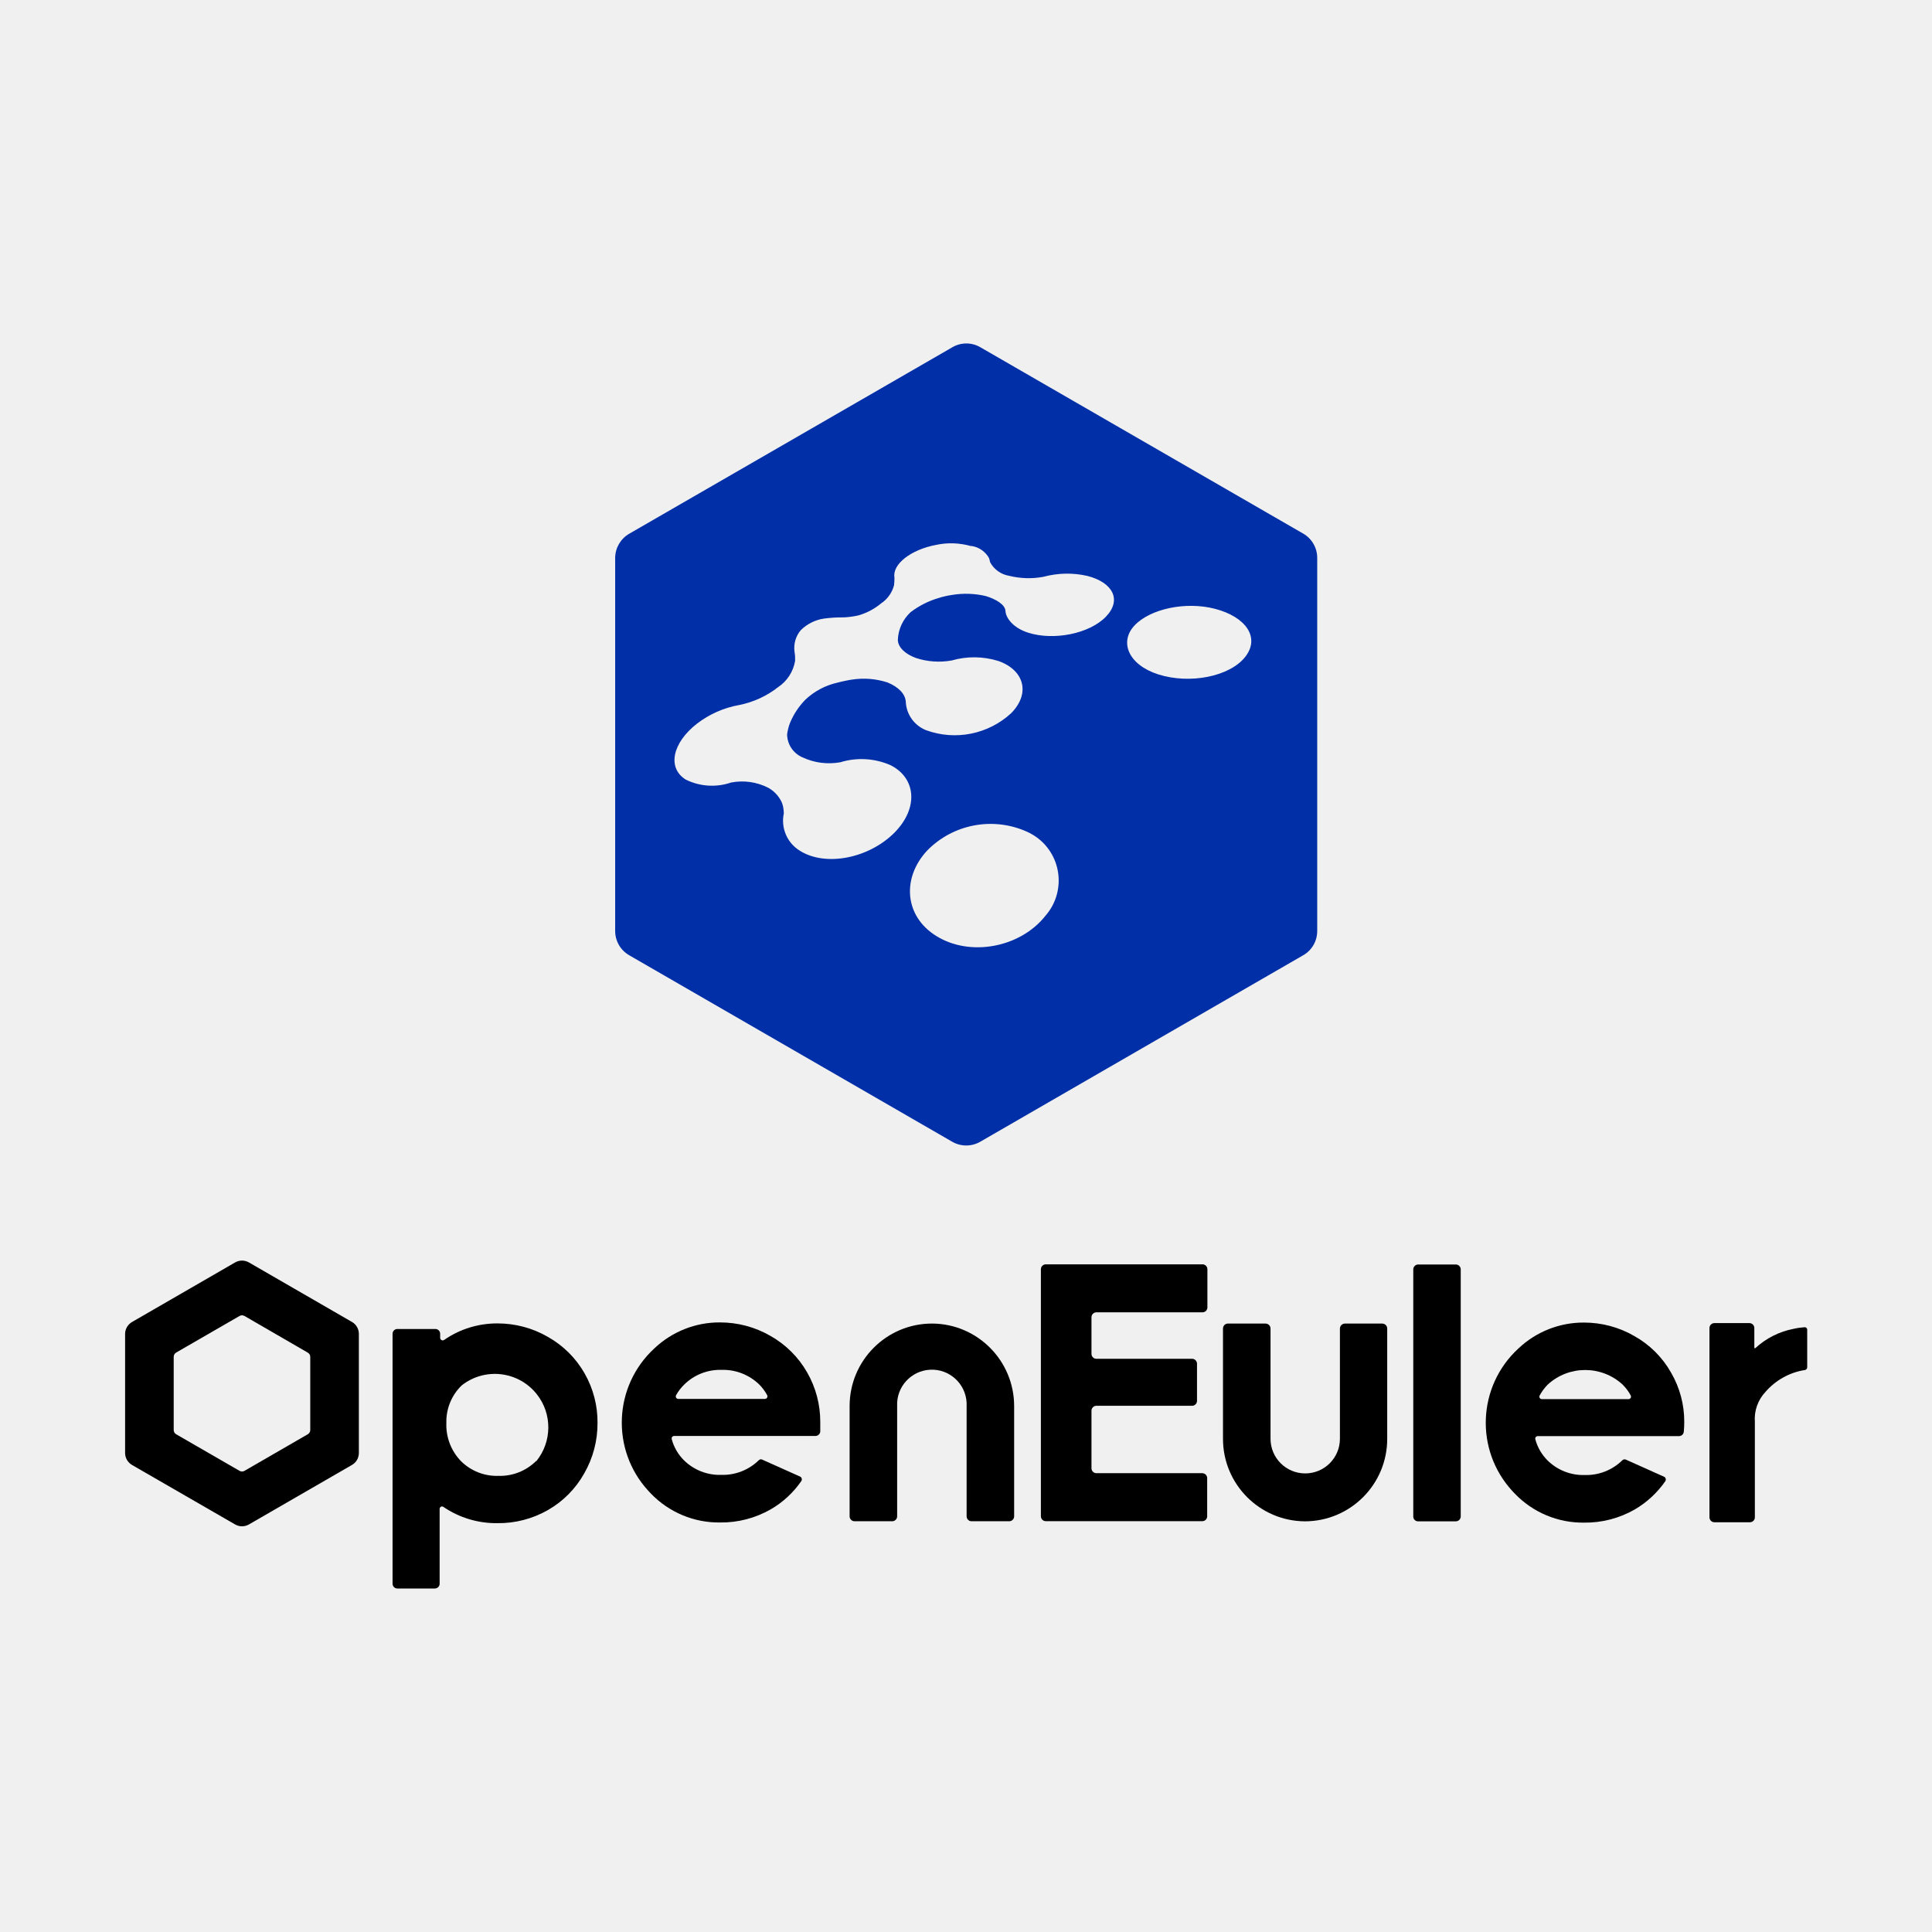
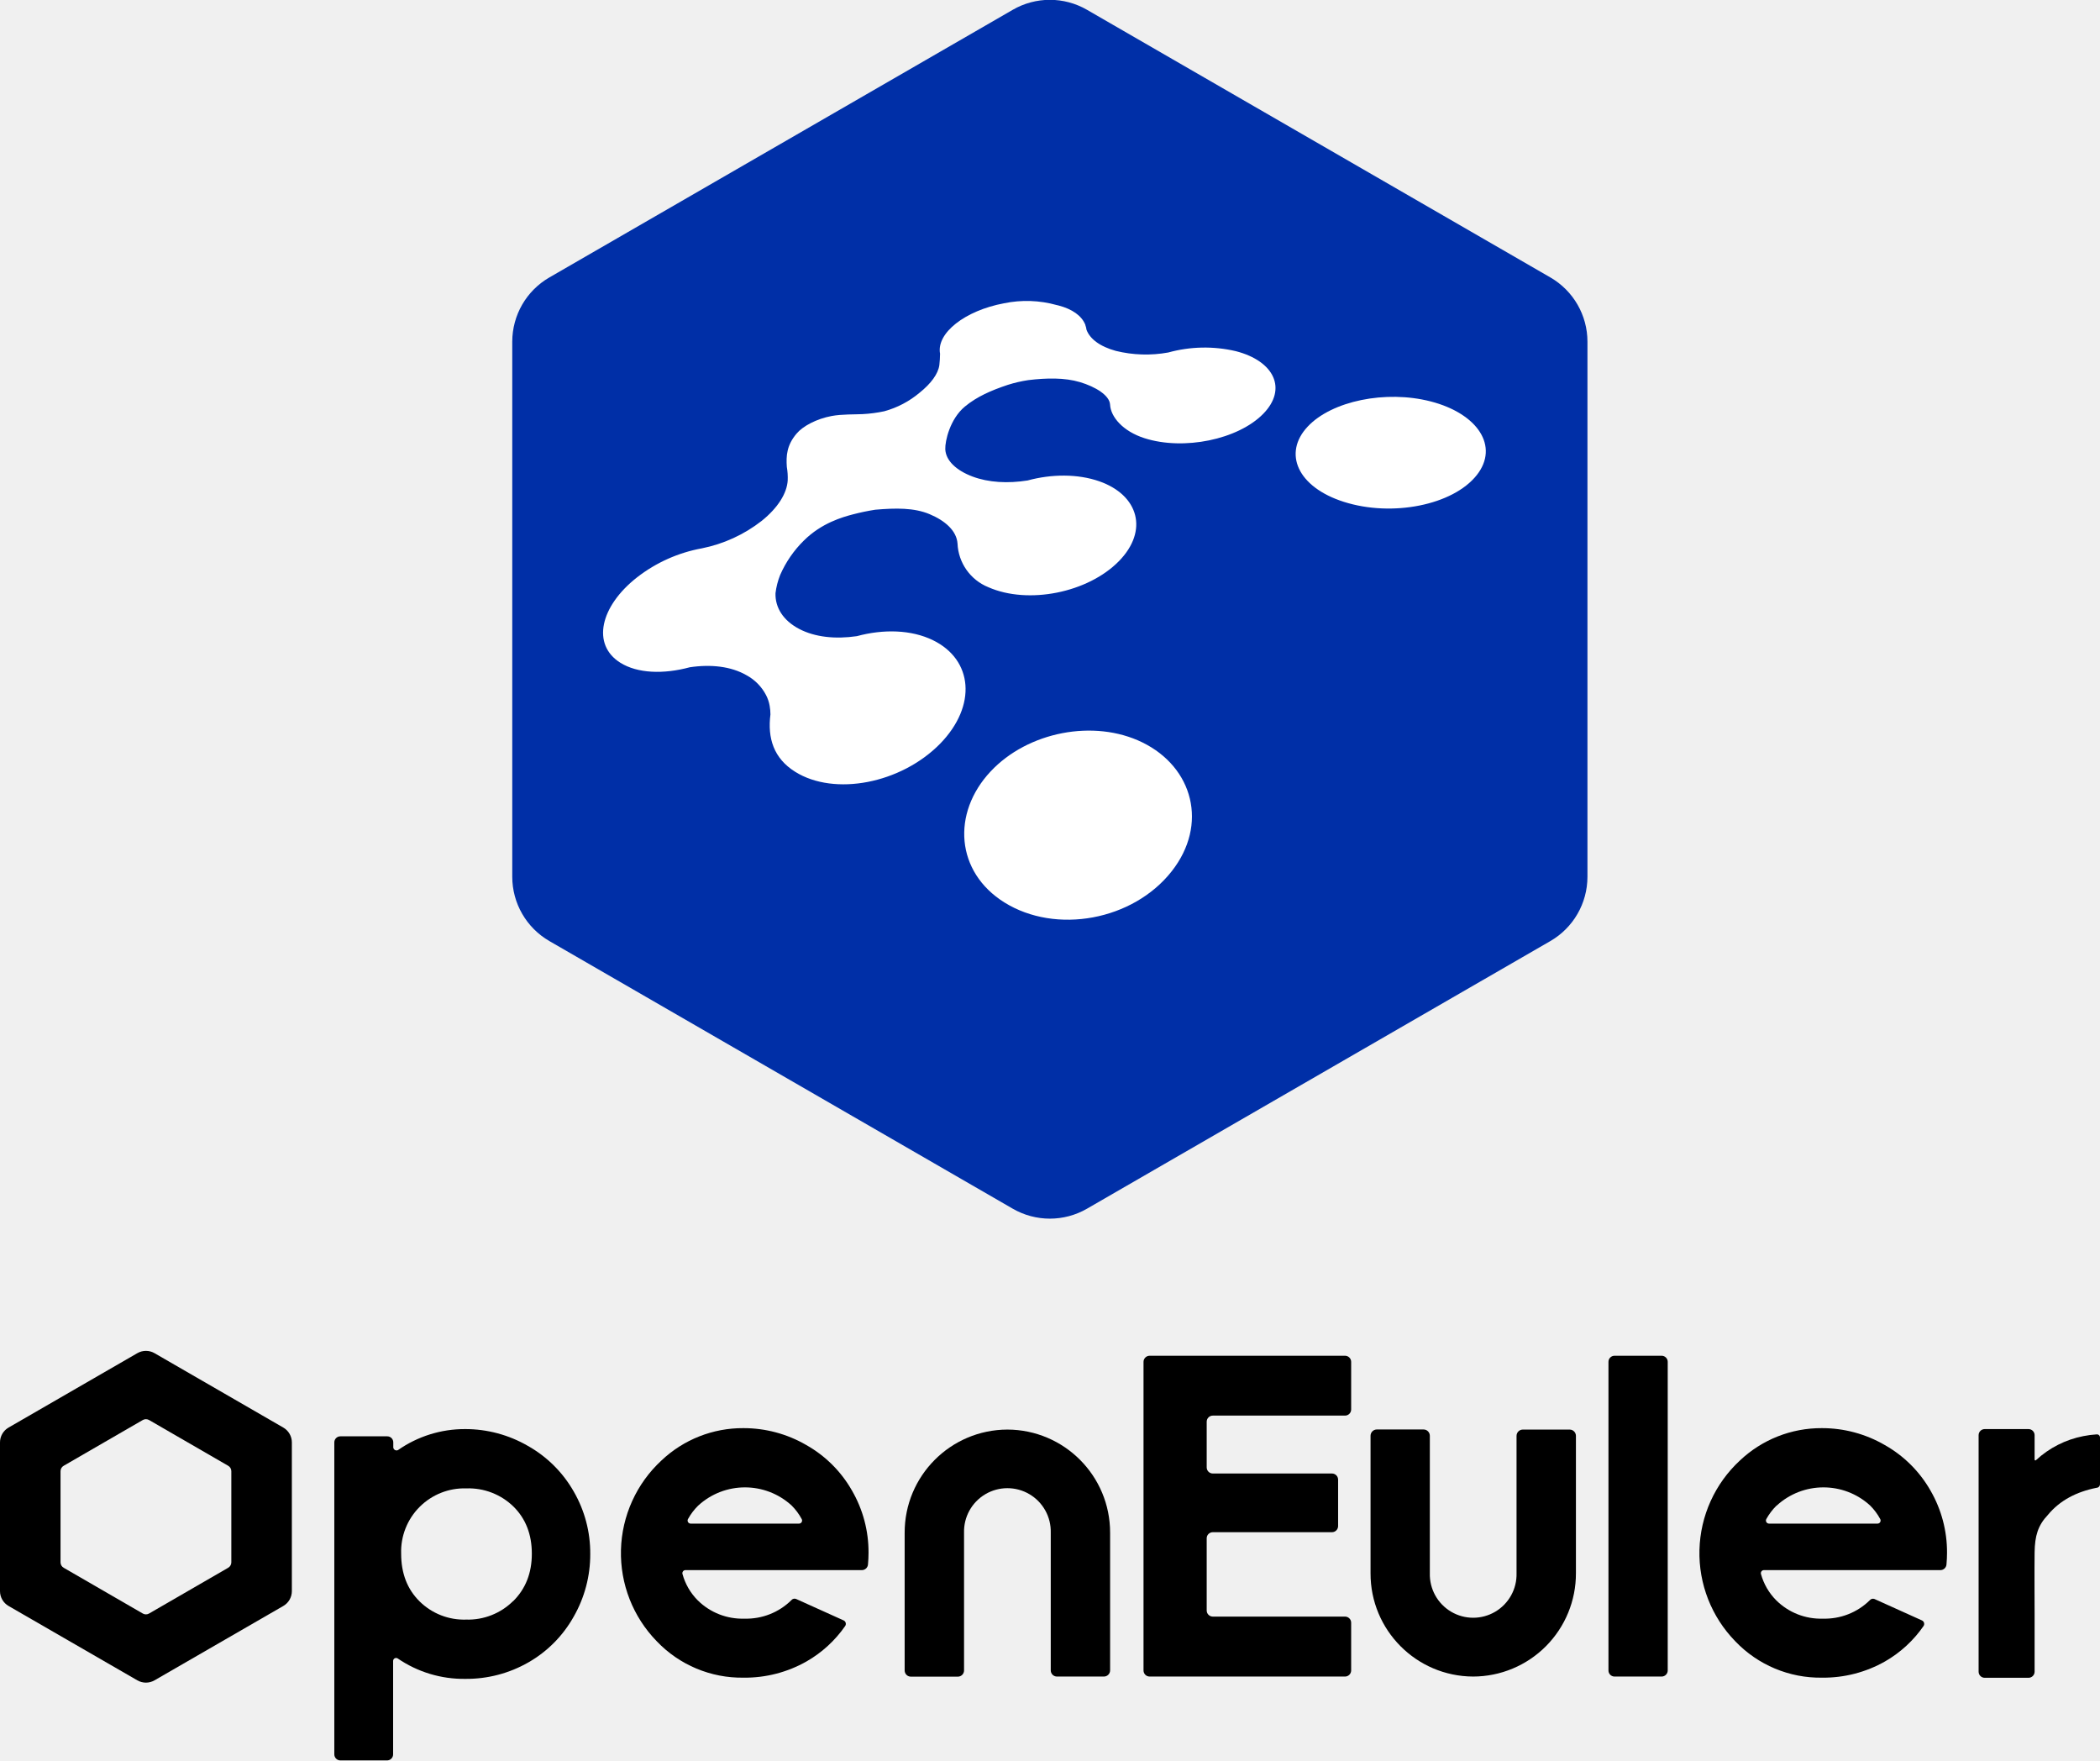
- <svg xmlns="http://www.w3.org/2000/svg" id="_图层_1" data-name="图层 1" viewBox="0 0 252.82 252.82">
+ <svg xmlns="http://www.w3.org/2000/svg" viewBox="0 0 643.54 539.36">
  <defs>
-     <style>
-       .cls-1 {
-         fill: #002fa7;
-       }
-     </style>
+     <style>.cls-1{fill:#002fa7;}.cls-2{fill:#fff;}</style>
  </defs>
-   <path class="cls-1" d="m170.54,69.83l-42.27-24.4c-1.13-.65-2.53-.65-3.66.02l-42.28,24.4c-1.12.65-1.82,1.85-1.83,3.15v48.82c0,1.31.69,2.52,1.83,3.18l42.28,24.41c1.13.65,2.53.65,3.66,0l42.27-24.41c1.14-.65,1.83-1.86,1.83-3.17v-48.83c0-1.31-.7-2.52-1.83-3.17Zm-33.72,49.99c-3.3,4.2-9.89,5.42-14.3,2.66-4.19-2.59-4.52-7.61-1.19-11.18,3.39-3.46,8.57-4.45,13-2.49.65.28,1.26.67,1.8,1.13,2.92,2.54,3.23,6.96.69,9.88Zm7.89-39.11c-2.14,2.21-6.79,3.15-10.14,2.09-1.92-.6-2.94-1.87-3-2.87-.04-.8-1.24-1.53-2.57-1.93-1.45-.34-2.94-.39-4.41-.15-.59.09-1.18.22-1.75.4-1.33.39-2.58,1.02-3.68,1.86-1.02.95-1.62,2.25-1.67,3.64.05.98.95,1.82,2.33,2.34,1.52.51,3.14.62,4.71.34,2.01-.58,4.14-.55,6.13.07,3.36,1.19,4.22,4.22,1.67,6.82-3,2.77-7.31,3.64-11.15,2.23-1.54-.61-2.58-2.07-2.65-3.73-.08-1.09-1.05-1.96-2.38-2.51-1.5-.49-3.09-.62-4.65-.38-.23.02-1.27.23-1.91.4-1.57.35-3.02,1.12-4.19,2.22-.85.87-1.53,1.88-2,3-.2.5-.33,1.02-.4,1.55.02,1.31.8,2.48,2,3,1.55.73,3.28.95,4.96.65,2.14-.66,4.45-.53,6.51.35,3.39,1.65,3.79,5.59.6,8.84-3.38,3.4-9.02,4.5-12.38,2.4-1.68-1.02-2.53-2.98-2.12-4.9,0-.25-.03-.5-.07-.74-.05-.32-.15-.62-.3-.91-.38-.72-.97-1.32-1.68-1.71-1.5-.76-3.2-1-4.85-.68-1.95.67-4.08.53-5.93-.38-2.48-1.55-1.73-4.83,1.45-7.31,1.62-1.25,3.52-2.09,5.53-2.45,1.86-.37,3.61-1.17,5.1-2.34,1.19-.79,2-2.05,2.23-3.46.01-.39-.01-.78-.08-1.17-.14-1.02.16-2.06.83-2.84.82-.8,1.87-1.33,3-1.5.88-.12,1.76-.17,2.64-.16.63-.03,1.25-.12,1.86-.25,1.1-.31,2.12-.85,3-1.58.83-.55,1.43-1.39,1.69-2.36.04-.33.06-.67.06-1-.32-1.75,2.13-3.68,5.47-4.3,1.49-.32,3.04-.26,4.51.15h.12c.98.15,1.83.75,2.3,1.63v.06c.05.13.09.26.1.4.5.96,1.43,1.63,2.5,1.81,1.47.36,3,.41,4.49.13,1.89-.51,3.87-.55,5.77-.11,3.3.85,4.54,3.13,2.4,5.34Zm18.23,5.26c-2.02,2.56-7.23,3.6-11.37,2.28-3.94-1.26-5.14-4.28-3.08-6.43,2.06-2.15,6.67-3.15,10.51-2.15,4,1.04,5.96,3.74,3.94,6.3Z" />
-   <g>
-     <path d="m190.51,165.47h-4.93c-.35,0-.64.29-.64.64v32.34s0,0,0,.01c0,.35.29.63.64.62h4.93c.35,0,.63-.28.64-.63v-32.34c0-.35-.29-.64-.64-.64Z" />
-     <path d="m157.36,165.45h-20.51c-.35,0-.64.29-.64.64v32.33c0,.35.29.64.64.64h20.48c.35,0,.63-.27.64-.62,0,0,0-.01,0-.02v-5c0-.35-.29-.64-.64-.64h-13.86c-.35,0-.64-.29-.64-.64v-7.54c0-.35.29-.64.64-.64h12.53c.35,0,.64-.29.64-.64v-4.87c0-.35-.29-.64-.64-.64h-12.53c-.35,0-.64-.29-.64-.64v-4.8c0-.35.29-.64.64-.64h13.86c.35.02.65-.26.67-.61,0-.01,0-.02,0-.03v-5c0-.35-.29-.64-.64-.64Z" />
-     <path d="m236.49,178.91v-4.91c0-.18-.14-.32-.32-.32,0,0-.01,0-.02,0-.48.03-.97.1-1.44.21-1.87.36-3.6,1.23-5,2.52-.03.03-.08.04-.11,0-.02-.02-.03-.04-.03-.07v-2.56c0-.35-.29-.64-.64-.64h-4.59c-.35,0-.64.29-.64.64v24.78c0,.35.29.64.64.64h4.66c.35,0,.64-.29.64-.64v-12.5c-.11-1.45.4-2.87,1.4-3.93,1.31-1.51,3.11-2.52,5.08-2.84.2,0,.37-.17.37-.37,0,0,0-.01,0-.02Z" />
-     <path d="m71.69,174.94c-2-1.16-4.27-1.76-6.58-1.76-2.5-.01-4.95.74-7,2.17-.15.1-.36.06-.46-.1-.03-.05-.05-.11-.05-.17v-.54c0-.35-.28-.63-.63-.63h-4.97c-.35,0-.63.28-.63.63v32.7c0,.35.28.63.63.63h4.9c.35,0,.63-.28.63-.63v-9.79c0-.17.13-.31.3-.32.07,0,.13.02.19.06,2.08,1.42,4.55,2.16,7.07,2.13,2.32.03,4.61-.57,6.62-1.72,1.99-1.14,3.62-2.79,4.74-4.79,1.15-2,1.75-4.27,1.74-6.58.03-2.28-.56-4.53-1.69-6.51-1.14-2-2.8-3.65-4.81-4.78Zm-1.5,16.26h-.05c-1.31,1.29-3.09,1.99-4.92,1.93-1.82.06-3.58-.63-4.88-1.91-1.3-1.33-2-3.14-1.93-5-.05-1.85.67-3.63,2-4.92,3.03-2.4,7.43-1.89,9.83,1.14,2.04,2.57,2.01,6.21-.05,8.76Z" />
-     <path d="m100.81,174.81c-2-1.16-4.28-1.76-6.59-1.76-3.18-.02-6.25,1.19-8.57,3.38-5.38,4.93-5.74,13.29-.81,18.66.1.11.21.23.32.34,2.37,2.47,5.66,3.85,9.08,3.8,2.32.03,4.61-.57,6.62-1.72,1.59-.92,2.96-2.19,4-3.7.12-.18.08-.43-.11-.56-.02-.01-.04-.02-.06-.03l-5-2.24c-.14-.04-.29,0-.39.1-1.31,1.28-3.09,1.98-4.92,1.92-1.82.06-3.58-.63-4.88-1.91-.77-.77-1.32-1.72-1.6-2.77-.05-.17.05-.35.22-.4.03,0,.05-.01.08-.01h18.5c.33,0,.61-.25.64-.58v-1.23c.01-2.28-.58-4.53-1.72-6.51-1.14-2-2.8-3.65-4.81-4.78Zm-.57,8.22s-.09.03-.13.03h-11.36c-.18,0-.32-.14-.32-.32,0-.06.01-.11.04-.16.28-.51.64-.98,1.06-1.39,1.29-1.28,3.06-1.98,4.88-1.93,1.83-.06,3.61.63,4.93,1.9.42.42.78.91,1.06,1.43.08.17,0,.36-.16.44Z" />
-     <path d="m122,173.2c-5.96-.02-10.8,4.8-10.82,10.76,0,.01,0,.03,0,.04v14.42c0,.36.29.65.65.65h4.92c.36,0,.65-.29.65-.65v-14.42c-.12-2.51,1.82-4.64,4.33-4.76,2.51-.12,4.64,1.82,4.76,4.33,0,.14,0,.28,0,.43v14.42c0,.36.29.65.65.65h4.92c.36,0,.65-.29.65-.65v-14.42c0-5.93-4.78-10.76-10.71-10.8Z" />
-     <path d="m180.87,173.2h-4.87c-.36,0-.65.29-.66.65v14.42c0,2.51-2.03,4.54-4.54,4.54s-4.54-2.03-4.54-4.54v-14.42c0-.36-.3-.65-.66-.65h-4.91c-.36,0-.65.29-.65.65v14.42c-.01,5.94,4.78,10.77,10.72,10.81,5.96-.01,10.78-4.85,10.77-10.81v-14.42c0-.36-.3-.65-.66-.65Z" />
-     <path d="m46.06,172.99l-13.49-7.79c-.56-.32-1.24-.32-1.8,0l-13.5,7.8c-.55.32-.9.92-.9,1.56v15.58c0,.64.35,1.24.9,1.56l13.5,7.79c.56.32,1.24.32,1.8,0l13.49-7.79c.56-.32.9-.92.9-1.56v-15.59c0-.64-.34-1.24-.9-1.56Zm-5.46,14.14c0,.23-.13.45-.33.56l-8.27,4.78c-.2.12-.46.12-.66,0l-8.28-4.78c-.21-.11-.33-.33-.33-.57v-9.56c0-.24.12-.45.33-.57l8.28-4.78c.2-.12.46-.12.66,0l8.27,4.79c.21.12.33.33.33.57v9.56Z" />
-     <path d="m213.86,174.83c-2-1.16-4.27-1.76-6.58-1.76-3.18-.02-6.25,1.19-8.57,3.38-5.38,4.93-5.74,13.29-.81,18.66.1.11.21.23.32.34,2.37,2.47,5.66,3.85,9.08,3.8,2.32.03,4.61-.57,6.62-1.72,1.59-.93,2.95-2.19,4-3.7.12-.18.08-.43-.11-.56-.02-.01-.04-.02-.06-.03l-5-2.24c-.15-.06-.32-.03-.44.08-1.31,1.29-3.08,1.99-4.92,1.94-1.82.06-3.58-.63-4.88-1.91-.77-.77-1.32-1.72-1.6-2.77-.05-.17.05-.35.22-.4.03,0,.05-.01.08-.01h18.5c.33,0,.6-.25.63-.58.04-.41.06-.82.06-1.23.02-2.29-.58-4.53-1.73-6.51-1.13-2-2.8-3.66-4.81-4.78Zm-.59,8.22s-.1.04-.15.04h-11.36c-.18,0-.32-.14-.32-.32,0-.06.01-.11.04-.16.28-.52.64-1,1.05-1.42,2.77-2.55,7.04-2.55,9.81,0,.42.42.78.9,1.06,1.43.08.16.02.35-.13.43Z" />
+   <g id="图层_2" data-name="图层 2">
+     <g id="图层_1-2" data-name="图层 1">
+       <path class="cls-1" d="M475.1,85l-142-82a22.7,22.7,0,0,0-22.74,0l-142,82a22.74,22.74,0,0,0-11.38,19.7V268.63a22.77,22.77,0,0,0,11.38,19.7l142,82a22.75,22.75,0,0,0,22.74,0l142-82a22.76,22.76,0,0,0,11.37-19.7V104.71A22.73,22.73,0,0,0,475.1,85Z" />
+       <path class="cls-2" d="M359.07,266.94c-11.83,15.07-35.46,19.42-51.28,9.55-14.9-9.31-16.22-27.3-4.24-40.11,11.42-12.21,31.72-16.14,46.5-8.93C365.67,235.08,370.3,252.65,359.07,266.94Z" />
+       <path class="cls-2" d="M387.11,126.79c-7.75,7.9-24.37,11.3-36.37,7.47-6.68-2.13-10.37-6.57-10.56-10.28-.15-2.86-4.47-5.48-9.21-6.9s-10.3-1.29-15.84-.62a40.75,40.75,0,0,0-6.27,1.45c-5.09,1.69-9.5,3.61-13.18,6.66-4.57,3.8-6.09,10.55-6,13.06.15,3.51,3.39,6.51,8.33,8.37s10.88,2.16,16.89,1.21c7.35-2,15.38-2.06,22,.26,12.07,4.25,15.12,15.13,6,24.45-9.52,9.71-27.82,13.35-40,8a15.13,15.13,0,0,1-9.47-13.39c-.28-3.91-3.79-7-8.56-9s-10.4-1.9-16.66-1.36a69.6,69.6,0,0,0-6.85,1.43c-3.14.82-9.59,2.63-15,8a33.73,33.73,0,0,0-7.29,10.58,22.2,22.2,0,0,0-1.42,5.56c-.14,4.4,2.36,8.38,7.23,10.94s11.14,3.19,17.7,2.23c8.15-2.21,16.72-2,23.34,1.25,12.17,5.94,13.59,20,2.16,31.72-12,12.2-32.34,16.12-44.39,8.59-6.61-4.12-8.52-10.33-7.59-17.58,0,0,0,0,0,0a15.67,15.67,0,0,0-.24-2.64,11.26,11.26,0,0,0-1.1-3.27,14.53,14.53,0,0,0-6-6.1c-4.7-2.72-10.9-3.41-17.38-2.44-8.11,2.19-16.05,1.88-21.27-1.38-8.88-5.55-6.23-17.32,5.18-26.22A45.69,45.69,0,0,1,215.1,168l0,0a43.71,43.71,0,0,0,18.29-8.39c5.1-4.09,7.76-8.54,8-12.39l0,0a19.61,19.61,0,0,0-.27-4.18c-.23-3.33-.06-6.62,3-10.2,1.93-2.3,6.13-4.52,10.72-5.38,3.14-.59,7.19-.46,9.48-.58A41.9,41.9,0,0,0,271,126a28.45,28.45,0,0,0,10.81-5.68c3.5-2.81,5.67-5.76,6.05-8.44a33.31,33.31,0,0,0,.22-3.51c-1.17-6.3,7.61-13.22,19.61-15.45a34.19,34.19,0,0,1,16.15.55l.45.1c4.4,1.13,7.19,3.24,8.25,5.82l.05,0c0,.06,0,.12,0,.19a5.88,5.88,0,0,1,.36,1.43c1,2.77,4.06,5.15,9,6.5A38.42,38.42,0,0,0,358,108a42,42,0,0,1,20.71-.41C390.5,110.62,394.58,119.16,387.11,126.79Z" />
+       <path class="cls-2" d="M452.55,145.56c-7.26,9.2-25.93,12.93-40.76,8.19-14.15-4.51-18.72-14.88-11.05-23.05,7.39-7.87,23.92-11.26,37.69-7.71C452.82,126.7,459.52,136.74,452.55,145.56Z" />
+       <path d="M494.77,415.38H509.2a1.87,1.87,0,0,1,1.87,1.86v94.57a1.87,1.87,0,0,1-1.87,1.86H494.77a1.86,1.86,0,0,1-1.86-1.86V417.24A1.86,1.86,0,0,1,494.77,415.38Z" />
+       <path d="M414.06,431.81V417.26a1.88,1.88,0,0,0-1.88-1.88H352.3a1.88,1.88,0,0,0-1.87,1.88V511.8a1.87,1.87,0,0,0,1.87,1.87h59.88a1.88,1.88,0,0,0,1.88-1.87V497.17a1.88,1.88,0,0,0-1.88-1.87H371.66a1.88,1.88,0,0,1-1.87-1.88V471.31a1.87,1.87,0,0,1,1.87-1.87h36.52a1.88,1.88,0,0,0,1.88-1.88V453.34a1.88,1.88,0,0,0-1.88-1.88H371.66a1.87,1.87,0,0,1-1.87-1.87v-14a1.87,1.87,0,0,1,1.87-1.87h40.52A1.88,1.88,0,0,0,414.06,431.81Z" />
+       <path d="M638.46,440a29.69,29.69,0,0,0-14.55,7.38.24.24,0,0,1-.41-.18v-7.49a1.86,1.86,0,0,0-1.87-1.86H608.21a1.87,1.87,0,0,0-1.87,1.86v72.47a1.87,1.87,0,0,0,1.87,1.87h13.42a1.87,1.87,0,0,0,1.87-1.87V494.4c0-.9-.07-14.29,0-18.79.08-5.05,1-8.23,4.09-11.49,3.64-4.4,8.71-7.05,14.88-8.28a1.12,1.12,0,0,0,1.07-1.16V440.41a.94.94,0,0,0-1-.94A30.33,30.33,0,0,0,638.46,440Z" />
+       <path d="M175.83,457a37.11,37.11,0,0,0-14.06-14,38.27,38.27,0,0,0-19.26-5.15A35.63,35.63,0,0,0,122,444.26a1,1,0,0,1-1.48-.78v-1.56a1.84,1.84,0,0,0-1.85-1.85H104.3a1.85,1.85,0,0,0-1.85,1.85v95.59a1.85,1.85,0,0,0,1.85,1.85h14.32a1.85,1.85,0,0,0,1.85-1.85V508.88a.91.91,0,0,1,1.42-.75,35.78,35.78,0,0,0,20.69,6.25,38.17,38.17,0,0,0,19.35-5.05,36.86,36.86,0,0,0,13.87-14,38.32,38.32,0,0,0,5.08-19.24A37.66,37.66,0,0,0,175.83,457Zm-18.61,33.57a19.65,19.65,0,0,1-14.38,5.65,19.39,19.39,0,0,1-14.27-5.59q-5.64-5.58-5.64-14.61a19.38,19.38,0,0,1,20-20,19.69,19.69,0,0,1,14.41,5.56q5.64,5.56,5.64,14.46T157.22,490.61Z" />
+       <path d="M242.5,490.28a19.66,19.66,0,0,1-14.38,5.65,19.43,19.43,0,0,1-14.28-5.59,18.19,18.19,0,0,1-4.69-8.07.94.94,0,0,1,.9-1.21h54.07a1.88,1.88,0,0,0,1.87-1.71c.11-1.18.17-2.38.17-3.59a37.57,37.57,0,0,0-5.06-19.05,37,37,0,0,0-14.06-14,38.23,38.23,0,0,0-19.25-5.15,36.23,36.23,0,0,0-25.07,9.89,38.67,38.67,0,0,0-1.44,55.43,36,36,0,0,0,26.57,11.13,38.21,38.21,0,0,0,19.36-5A36.41,36.41,0,0,0,259,498.19a1.17,1.17,0,0,0-.49-1.73l-14.54-6.56A1.26,1.26,0,0,0,242.5,490.28Zm-28.59-28.94a21.19,21.19,0,0,1,28.69-.07,17.71,17.71,0,0,1,3.09,4.16.94.94,0,0,1-.82,1.38H211.65a.94.94,0,0,1-.82-1.39A17.88,17.88,0,0,1,213.91,461.34Z" />
+       <path d="M308.71,438a31.57,31.57,0,0,0-31.48,31.64v42.16a1.9,1.9,0,0,0,1.9,1.9h14.4a1.9,1.9,0,0,0,1.9-1.9V469.61a13.29,13.29,0,1,1,26.57,0v42.16a1.9,1.9,0,0,0,1.9,1.9h14.39a1.9,1.9,0,0,0,1.9-1.9V469.61A31.56,31.56,0,0,0,308.71,438Z" />
+       <path d="M451.45,513.67A31.56,31.56,0,0,0,482.94,482V439.9A1.93,1.93,0,0,0,481,438H466.66a1.93,1.93,0,0,0-1.92,1.93V482a13.29,13.29,0,1,1-26.57,0V439.9a1.93,1.93,0,0,0-1.92-1.93H421.9A1.93,1.93,0,0,0,420,439.9V482A31.56,31.56,0,0,0,451.45,513.67Z" />
+       <path d="M42.09,414.59,2.63,437.38A5.25,5.25,0,0,0,0,441.93V487.5a5.25,5.25,0,0,0,2.63,4.55l39.46,22.78a5.26,5.26,0,0,0,5.26,0l39.46-22.78a5.25,5.25,0,0,0,2.63-4.55V441.93a5.25,5.25,0,0,0-2.63-4.55L47.35,414.59A5.26,5.26,0,0,0,42.09,414.59Zm27.8,65.77-24.21,14a1.89,1.89,0,0,1-1.92,0l-24.21-14a1.92,1.92,0,0,1-1-1.67V450.74a1.91,1.91,0,0,1,1-1.67l24.21-14a1.93,1.93,0,0,1,1.92,0l24.21,14a1.91,1.91,0,0,1,1,1.67v27.95A1.92,1.92,0,0,1,69.89,480.36Z" />
+       <path d="M573,490.28a19.66,19.66,0,0,1-14.38,5.65,19.39,19.39,0,0,1-14.27-5.59,18.21,18.21,0,0,1-4.7-8.07.94.94,0,0,1,.9-1.21h54.09a1.87,1.87,0,0,0,1.85-1.7c.11-1.19.17-2.39.17-3.6a37.66,37.66,0,0,0-5.05-19.05,37.06,37.06,0,0,0-14.07-14,38.21,38.21,0,0,0-19.25-5.15,36.25,36.25,0,0,0-25.07,9.89,38.66,38.66,0,0,0-1.43,55.43,36,36,0,0,0,26.57,11.13,38.2,38.2,0,0,0,19.35-5,36.31,36.31,0,0,0,11.75-10.81,1.17,1.17,0,0,0-.49-1.73l-14.54-6.56A1.26,1.26,0,0,0,573,490.28Zm-28.59-28.94a21.19,21.19,0,0,1,28.69-.07,17.75,17.75,0,0,1,3.1,4.16.94.94,0,0,1-.83,1.38H542.11a.94.94,0,0,1-.83-1.39A18.17,18.17,0,0,1,544.36,461.34Z" />
+     </g>
  </g>
</svg>
